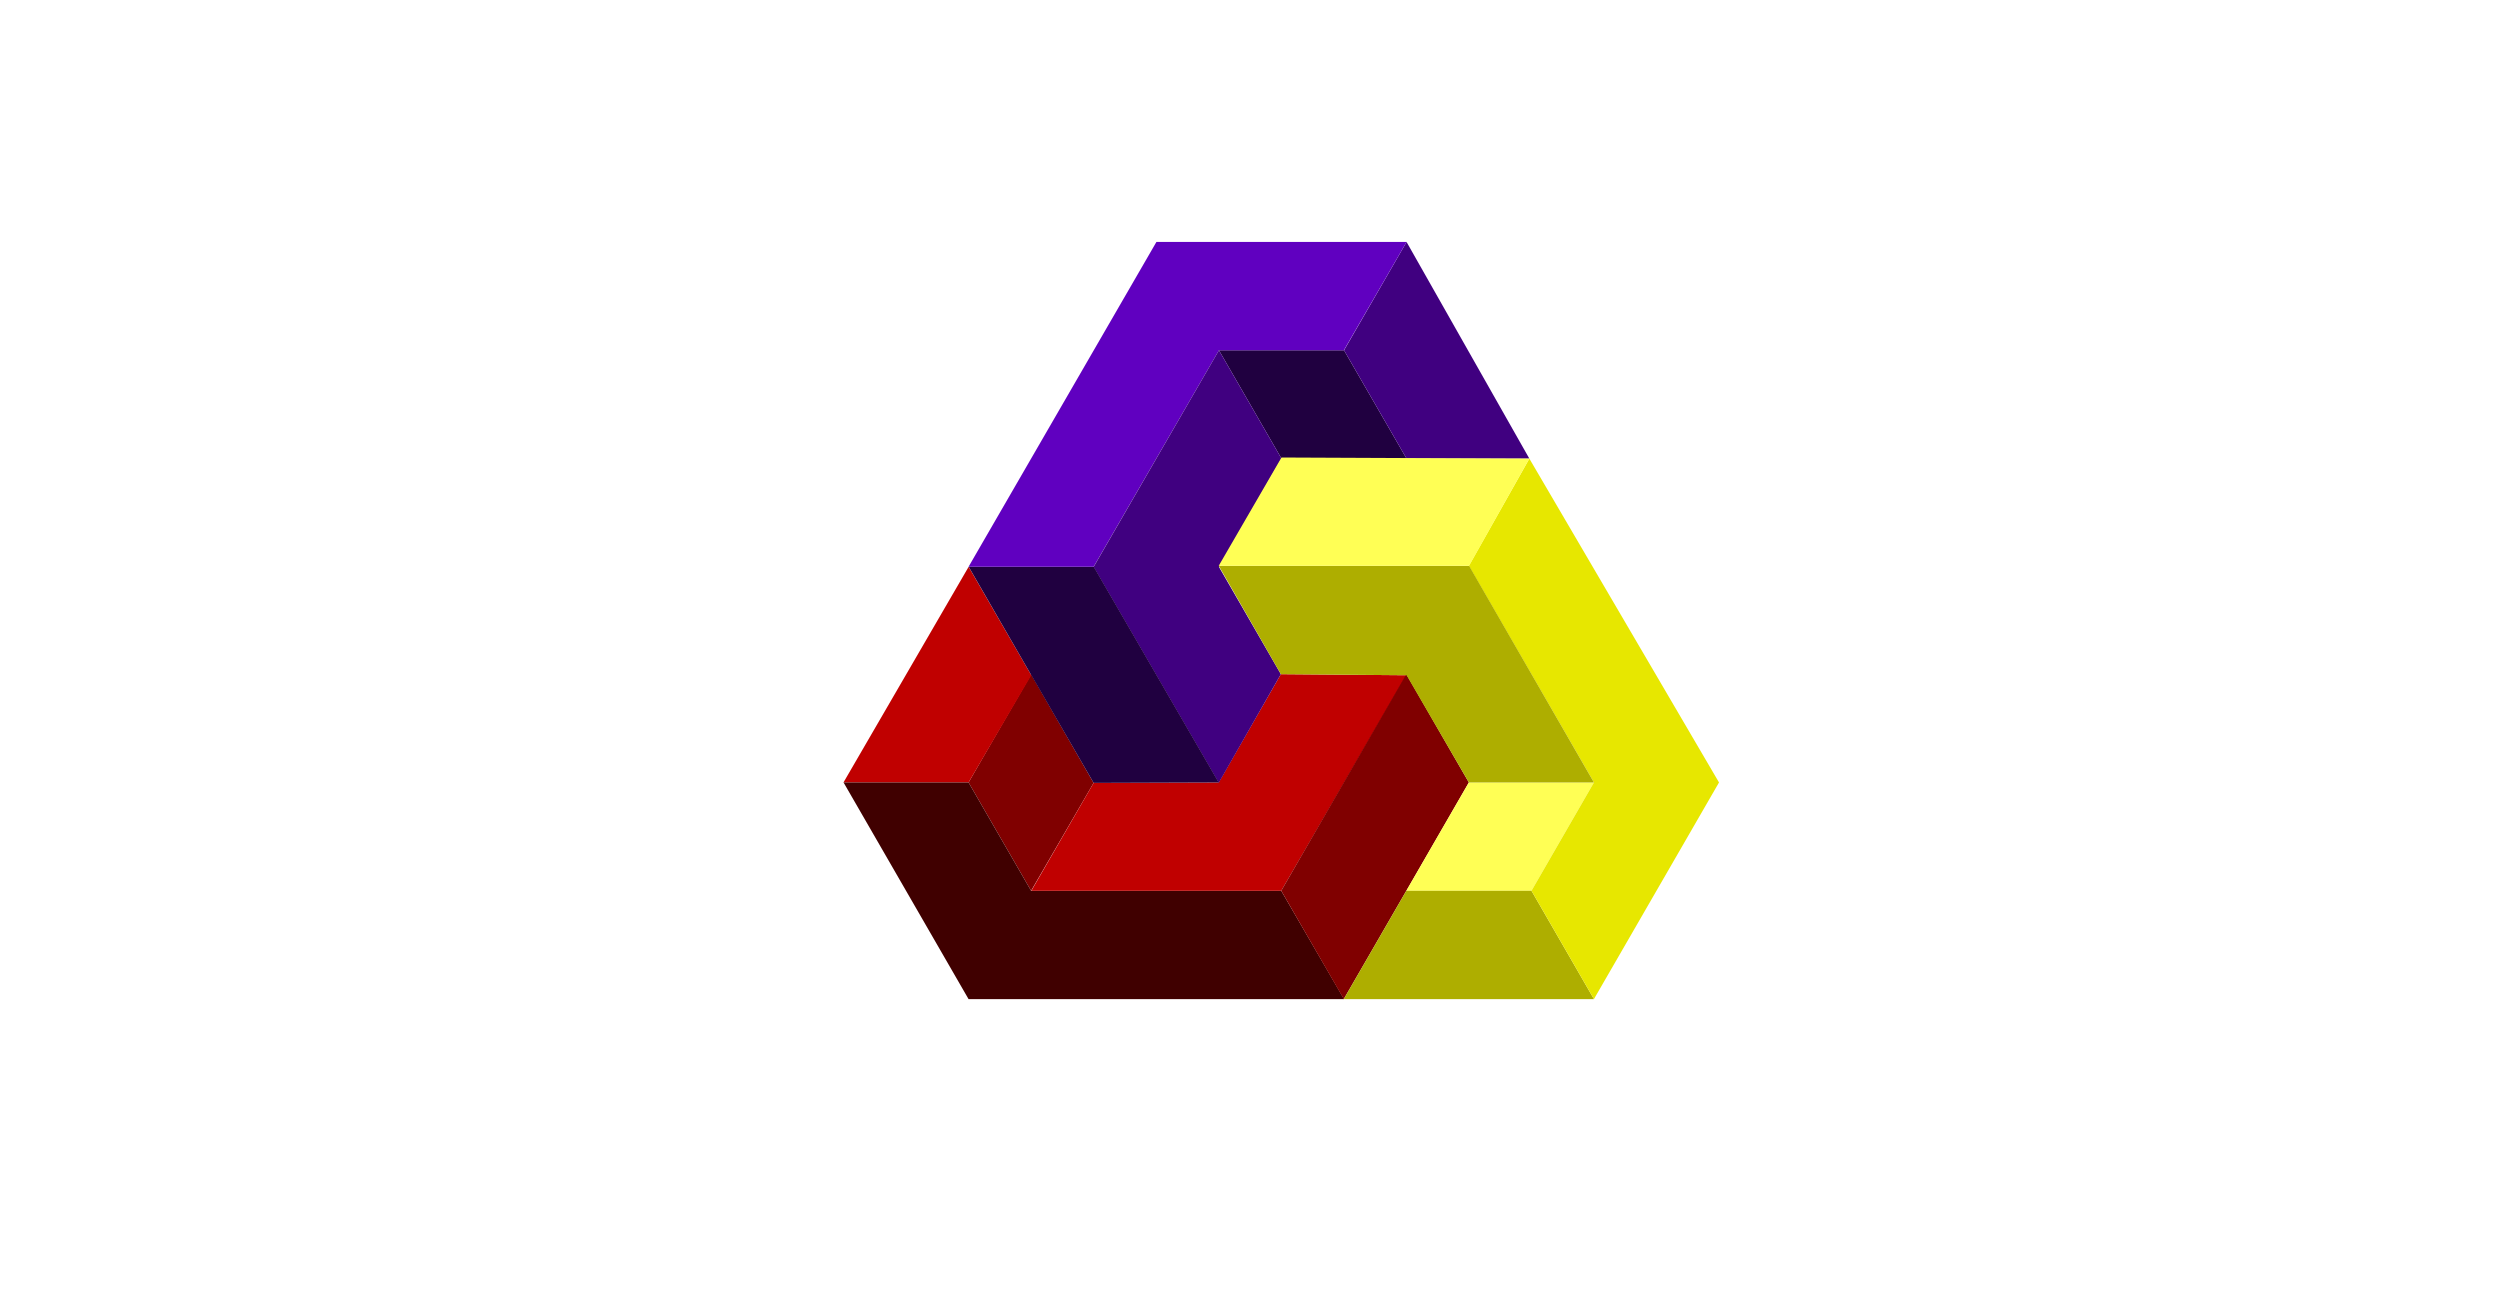
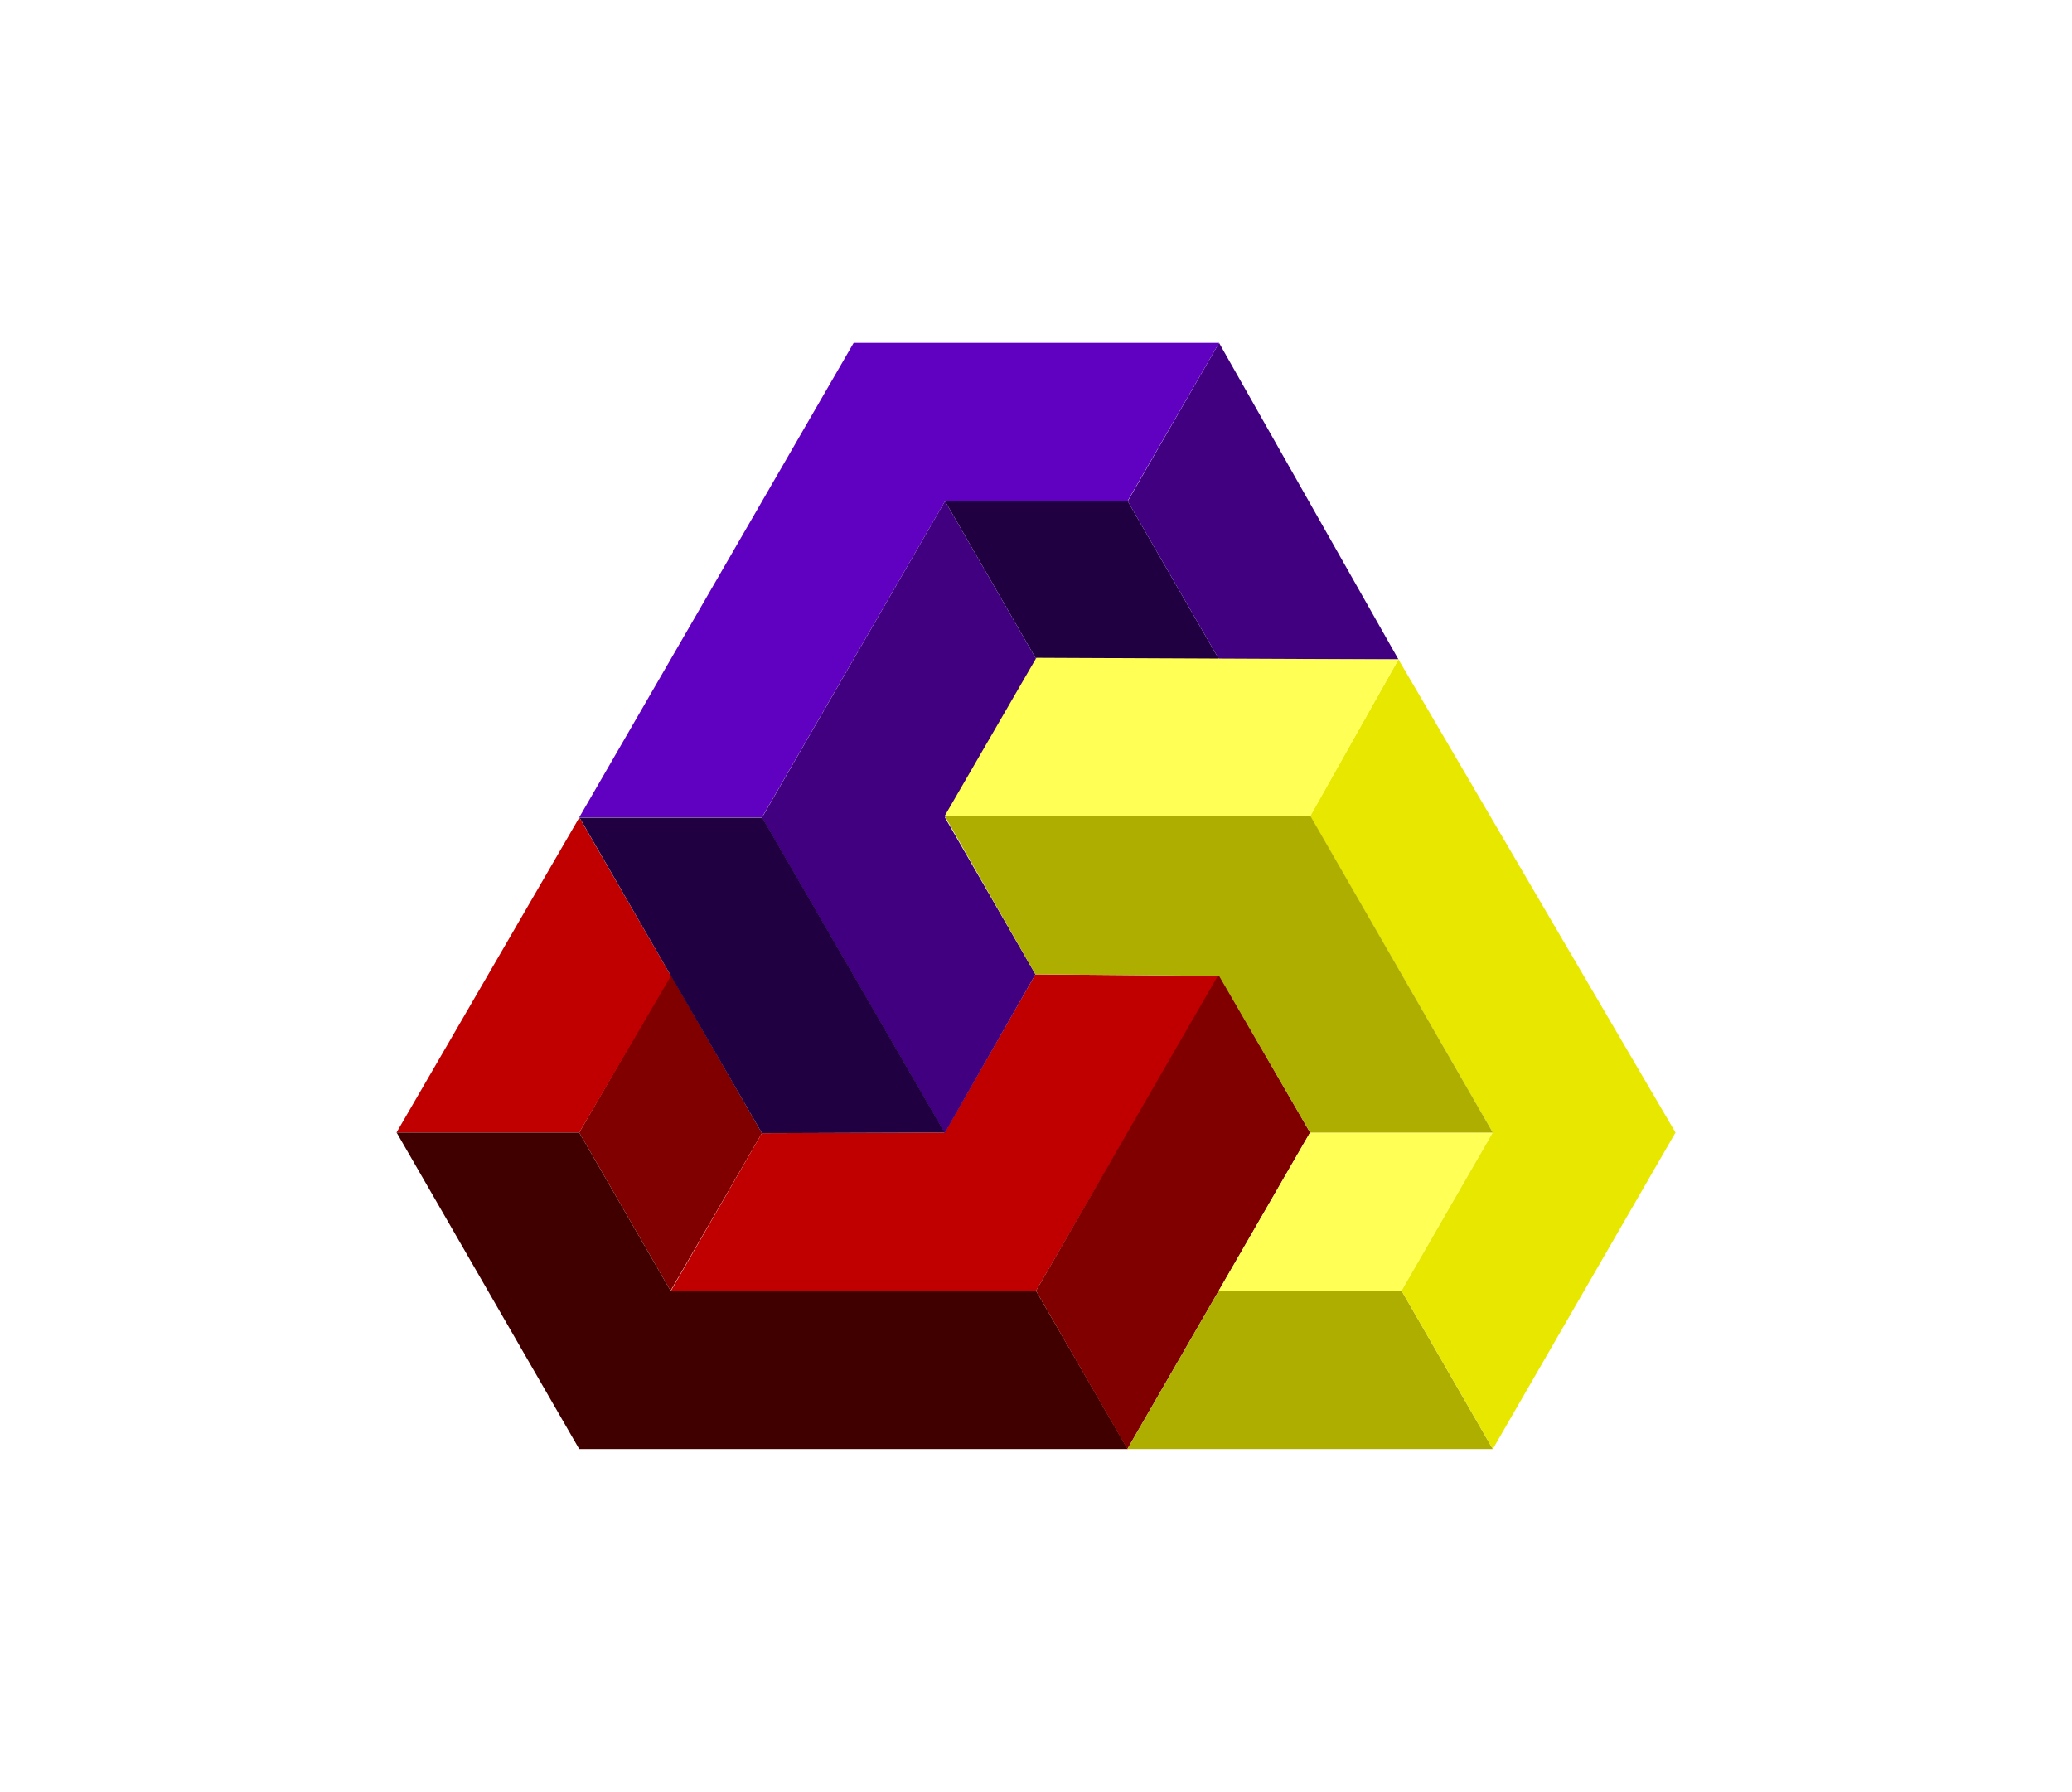
- <svg xmlns="http://www.w3.org/2000/svg" width="100%" height="100%" version="1.1" style="stroke-linecap: round; stroke-linejoin: round; stroke-miterlimit: 20; " viewBox="-6744.262 -4259.314 19987.693 10356.317">
-   <polygon id="P-2e-af9bad" points="499.5,1730.829 -0.499,862.2 499.5,-0.366 999.5,865.66" style="stroke: rgb(255, 255, 255); stroke-opacity: 1; stroke-width: 0; fill: rgb(128, 0, 0); fill-opacity: 1;" transform="matrix(-1,-1.942890425442922e-16,1.942890425442922e-16,-1,1998.835,2862.2)" />
-   <polygon id="P-50-b469e7" points="490.877,1729.004 -0.5,865.66 499.5,-0.366 1492.293,1728.292" style="stroke: rgb(255, 255, 255); stroke-opacity: 1; stroke-width: 0px; fill: rgb(192, 0, 0); fill-opacity: 1;" transform="matrix(-0.5,-0.8660254,0.8660254,-0.5,249.4015,2428.937)" />
-   <polygon id="P-9b-81d794" points="1999.498,2597.719 1500.503,3465.461 -0.5,865.66 999.832,-865.816 1499.503,-0.37 999.5,865.66" style="stroke: rgb(255, 255, 255); stroke-opacity: 1; stroke-width: 0px; fill: rgb(64, 0, 0); fill-opacity: 1;" transform="matrix(0.5,-0.8660254,0.8660254,0.5,249.902,3295.331)" />
-   <polygon id="P-d6-0b161e" points="502.603,1731.406 -502.49,1722.885 499.5,-0.366 2497.513,-0.368 1999.503,862.208 999.209,865.67" style="stroke: rgb(255, 255, 255); stroke-opacity: 1; stroke-width: 0; fill: rgb(192, 0, 0); fill-opacity: 1;" transform="matrix(-1,-1.942890425442922e-16,1.942890425442922e-16,-1,3998.838,2862.208)" />
-   <polygon id="P-a2-e64abe" points="-0.499,2597.715 -500.487,1731.677 -0.493,865.656 499.5,-0.366 999.5,865.66" style="stroke: rgb(255, 255, 255); stroke-opacity: 1; stroke-width: 0; fill: rgb(128, 0, 0); fill-opacity: 1;" transform="matrix(-1,-1.942890425442922e-16,1.942890425442922e-16,-1,4498.839,3728.229)" />
-   <polygon id="P-12-2d1dc9" points="499.495,1731.688 -0.5,865.66 499.5,-0.366 999.5,865.66" style="stroke: rgb(255, 255, 255); stroke-opacity: 1; stroke-width: 0; fill: rgb(32, 0, 64); fill-opacity: 1;" transform="matrix(-0.5,0.8660254,-0.8660254,-0.5,4750.762,-1025.49)" />
+ <svg xmlns="http://www.w3.org/2000/svg" width="100%" height="100%" version="1.1" style="stroke-linecap: round; stroke-linejoin: round; stroke-miterlimit: 20; background: rgba(0, 0, 0, 1);" viewBox="-2170.666 -4201.326 11340.001 9806.468">
+   <polygon id="P-2e-af9bad" points="499.501,-0.366 999.5,868.263 499.501,1730.829 -0.499,864.803" style="stroke: rgb(255, 255, 255); stroke-opacity: 1; stroke-width: 0; fill: rgb(128, 0, 0); fill-opacity: 1;" transform="matrix(1,0,0,1,999.8347,1131.737)" />
+   <polygon id="P-50-b469e7" points="1622.246,652.83 1120.256,1510.047 120.255,1510.047 1120.921,-214.066" style="stroke: rgb(255, 255, 255); stroke-opacity: 1; stroke-width: 0px; fill: rgb(192, 0, 0); fill-opacity: 1;" transform="matrix(1,0,0,1,-120.9209,486.493)" />
+   <polygon id="P-9b-81d794" points="2623.51,1082.746 3125.499,1948.76 123.504,1948.766 -875.833,216.715 123.501,216.71 623.504,1082.74" style="stroke: rgb(255, 255, 255); stroke-opacity: 1; stroke-width: 0px; fill: rgb(64, 0, 0); fill-opacity: 1;" transform="matrix(1,0,0,1,875.8318,1779.828)" />
+   <polygon id="P-d6-0b161e" points="1492.42,-0.368 2497.513,8.153 1495.523,1731.404 -502.49,1731.406 -4.48,868.83 995.814,865.368" style="stroke: rgb(255, 255, 255); stroke-opacity: 1; stroke-width: 0; fill: rgb(192, 0, 0); fill-opacity: 1;" transform="matrix(1,0,0,1,2003.815,1131.169)" />
+   <polygon id="P-a2-e64abe" points="499.512,-0.366 999.5,865.672 499.507,1731.693 -0.487,2597.715 -500.487,1731.689" style="stroke: rgb(255, 255, 255); stroke-opacity: 1; stroke-width: 0; fill: rgb(128, 0, 0); fill-opacity: 1;" transform="matrix(1,0,0,1,3999.826,1130.88)" />
+   <polygon id="P-12-2d1dc9" points="-250.499,432.643 749.501,432.649 1249.502,1298.675 249.501,1298.675" style="stroke: rgb(255, 255, 255); stroke-opacity: 1; stroke-width: 0; fill: rgb(32, 0, 64); fill-opacity: 1;" transform="matrix(1,0,0,1,3251.827,-1891.402)" />
  <polygon id="P-3f-f5f025" points="1481.166,1731.682 499.497,1731.681 -0.5,865.66 499.5,-0.366" style="stroke: rgb(255, 255, 255); stroke-opacity: 1; stroke-width: 0px; fill: rgb(64, 0, 128); fill-opacity: 1;" transform="matrix(1,0,0,1,4001.829,-2324.413)" />
-   <polygon id="P-b2-4d262d" points="1997.449,2598.824 1497.448,3464.842 -0.5,865.66 999.501,-866.39 1498.84,0.784 999.498,865.654" style="stroke: rgb(255, 255, 255); stroke-opacity: 1; stroke-width: 0px; fill: rgb(96, 0, 192); fill-opacity: 1;" transform="matrix(0.5000001,0.8660254,-0.8660254,0.5000001,3251.259,-2757.177)" />
-   <polygon id="P-66-3e9e93" points="-0.492,865.654 -495.664,1723.013 -1496.714,1727.541 -501.494,-2.091 1499.508,-0.368 999.5,865.66" style="stroke: rgb(255, 255, 255); stroke-opacity: 1; stroke-width: 0; fill: rgb(64, 0, 128); fill-opacity: 1;" transform="matrix(0.5,-0.8660254,0.8660254,0.5,2251.894,-159.963)" />
-   <polygon id="P-95-2e7b7c" points="6.286,2591.834 -496.861,1727.288 -0.5,865.66 499.5,-0.366 999.5,865.66" style="stroke: rgb(255, 255, 255); stroke-opacity: 1; stroke-width: 0; fill: rgb(32, 0, 64); fill-opacity: 1;" transform="matrix(0.5,-0.8660254,0.8660254,0.5,751.8896,706.062)" />
-   <polygon id="P-d1-976d1f" points="499.501,1731.684 -0.774,866.274 499.5,-0.366 999.5,865.66" style="stroke: rgb(255, 255, 255); stroke-opacity: 1; stroke-width: 0px; fill: rgb(255, 255, 85); fill-opacity: 1;" transform="matrix(-0.5,-0.8660254,0.8660254,-0.5,4749.4,3294.962)" />
-   <polygon id="P-3e-d890ee" points="499.419,1731.696 -0.896,865.115 499.5,-0.366 1499.59,1731.856" style="stroke: rgb(255, 255, 255); stroke-opacity: 1; stroke-width: 0px; fill: rgb(174, 174, 0); fill-opacity: 1;" transform="matrix(-0.5000001,0.8660254,-0.8660254,-0.5000001,6248.767,3295.828)" />
+   <polygon id="P-b2-4d262d" points="372.477,2814.163 -627.517,2814.157 874.467,217.306 2874.467,217.307 2373.141,1083.334 1374.47,1083.326" style="stroke: rgb(255, 255, 255); stroke-opacity: 1; stroke-width: 0px; fill: rgb(96, 0, 192); fill-opacity: 1;" transform="matrix(1,0,0,1,1626.859,-2542.085)" />
+   <polygon id="P-66-3e9e93" points="2.989,865.825 497.898,1723.336 1.294,2592.535 -999.001,865.833 2.991,-866.224 502.99,-0.19" style="stroke: rgb(255, 255, 255); stroke-opacity: 1; stroke-width: 0; fill: rgb(64, 0, 128); fill-opacity: 1;" transform="matrix(1,0,0,1,2998.337,-592.5352)" />
+   <polygon id="P-95-2e7b7c" points="1251.259,2155.989 250.966,2159.454 -247.045,1298.779 -747.046,432.754 252.955,432.754" style="stroke: rgb(255, 255, 255); stroke-opacity: 1; stroke-width: 0; fill: rgb(32, 0, 64); fill-opacity: 1;" transform="matrix(1,0,0,1,1748.369,-159.4543)" />
+   <polygon id="P-d1-976d1f" points="1249.294,432.528 749.965,1298.482 -250.705,1298.553 249.295,432.527" style="stroke: rgb(255, 255, 255); stroke-opacity: 1; stroke-width: 0px; fill: rgb(255, 255, 85); fill-opacity: 1;" transform="matrix(1,0,0,1,4750.038,1564.012)" />
+   <polygon id="P-3e-d890ee" points="124.375,216.325 1125.014,216.33 1624.344,1082.426 -375.849,1082.419" style="stroke: rgb(255, 255, 255); stroke-opacity: 1; stroke-width: 0px; fill: rgb(174, 174, 0); fill-opacity: 1;" transform="matrix(1,0,0,1,4374.989,2646.164)" />
  <polygon id="P-da-f22fa8" points="-0.504,2597.709 -499.835,1731.616 -0.5,865.66 -1000.508,-866.391 -516.84,-1723.61 999.5,865.66" style="stroke: rgb(255, 255, 255); stroke-opacity: 1; stroke-width: 0px; fill: rgb(231, 231, 0); fill-opacity: 1;" transform="matrix(1,0,0,1,5999.835,1130.879)" />
-   <polygon id="P-fd-f9e08b" points="-0.5,865.66 499.5,-0.366 1490.873,-3.039 2000.8,-869.219 2999.164,-865.816 1998.499,867.387" style="stroke: rgb(255, 255, 255); stroke-opacity: 1; stroke-width: 0px; fill: rgb(174, 174, 0); fill-opacity: 1;" transform="matrix(-0.5,-0.8660254,0.8660254,-0.5,5249.401,2428.936)" />
-   <polygon id="P-7f-7cacad" points="0.043,2579.148 -501.496,1733.399 499.5,-0.366 998.507,867.38" style="stroke: rgb(255, 255, 255); stroke-opacity: 1; stroke-width: 0px; fill: rgb(255, 255, 85); fill-opacity: 1;" transform="matrix(-0.5,-0.8660254,0.8660254,-0.5,3249.409,696.8802)" />
-   <defs id="SvgjsDefs5208" />
+   <polygon id="P-fd-f9e08b" points="2999.725,864.689 1999.724,864.689 1501.722,7.471 496.625,-1.048 0.39,-867.358 2001.721,-867.359" style="stroke: rgb(255, 255, 255); stroke-opacity: 1; stroke-width: 0px; fill: rgb(174, 174, 0); fill-opacity: 1;" transform="matrix(1,0,0,1,2999.61,1131.85)" />
+   <polygon id="P-7f-7cacad" points="1489.699,859.687 1008.029,1716.907 -993.954,1716.902 -491.968,850.876" style="stroke: rgb(255, 255, 255); stroke-opacity: 1; stroke-width: 0px; fill: rgb(255, 255, 85); fill-opacity: 1;" transform="matrix(1,0,0,1,3993.296,-1452.418)" />
+   <defs id="SvgjsDefs2116" />
</svg>
